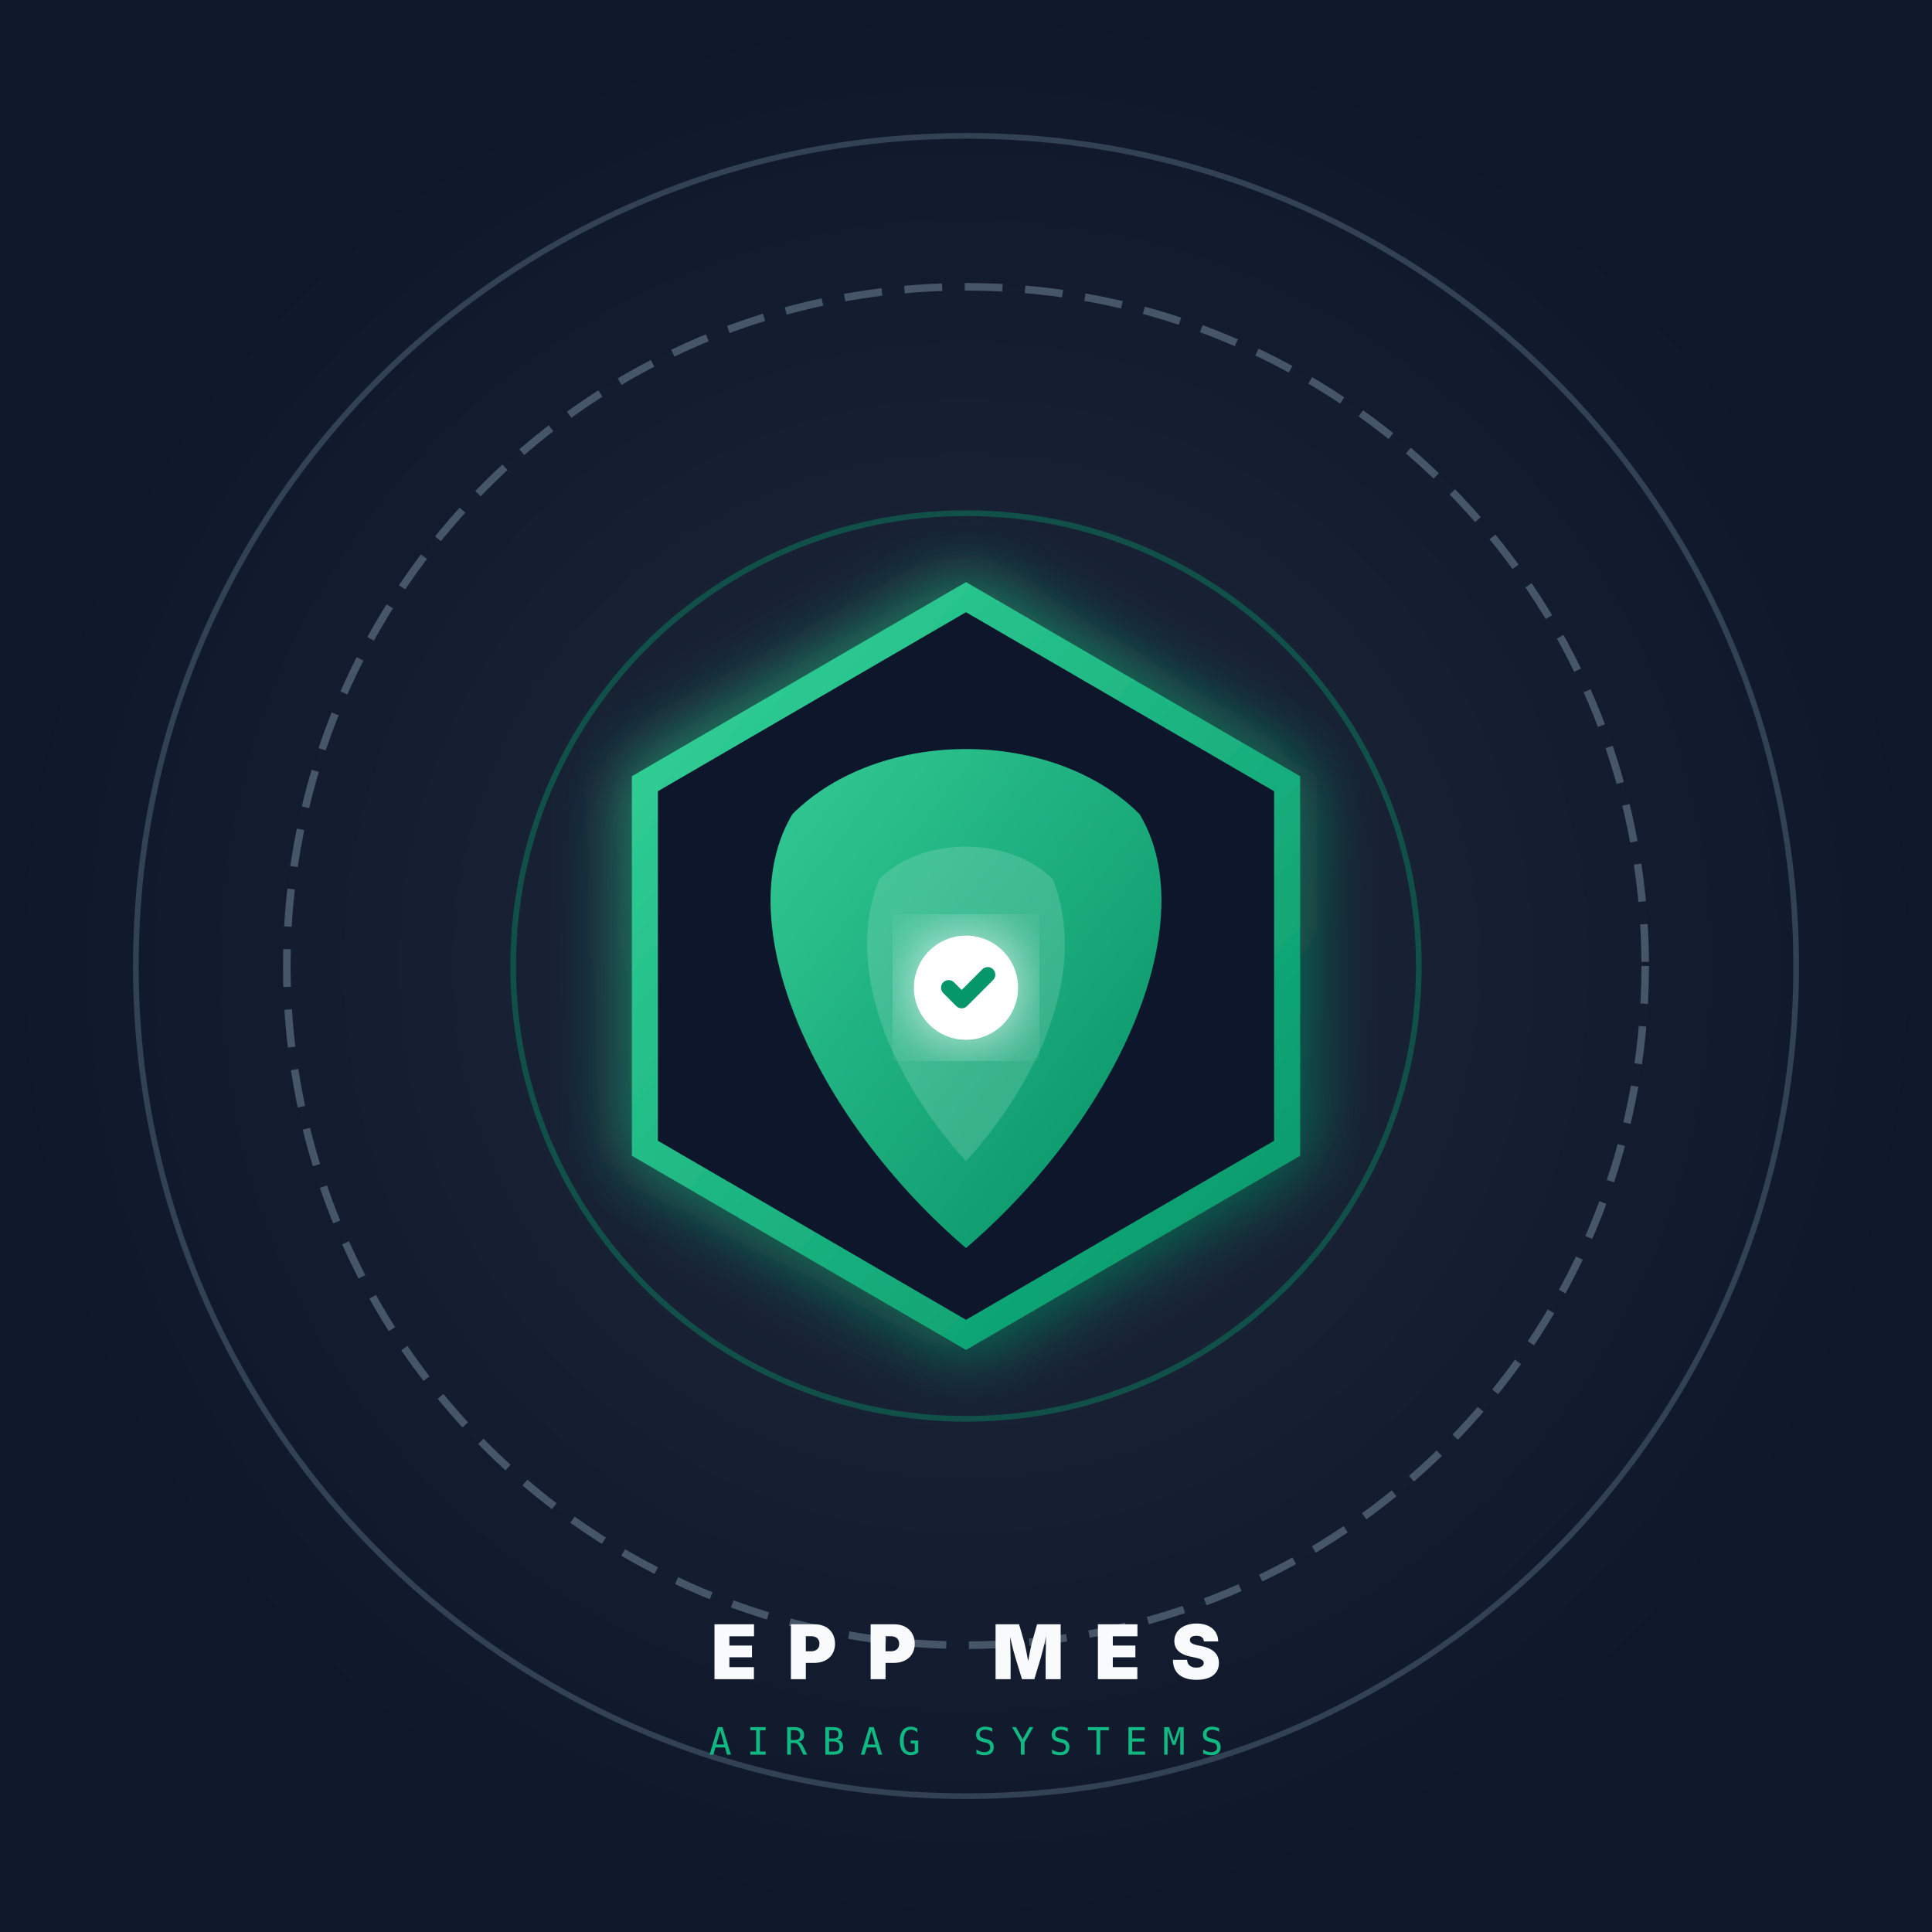
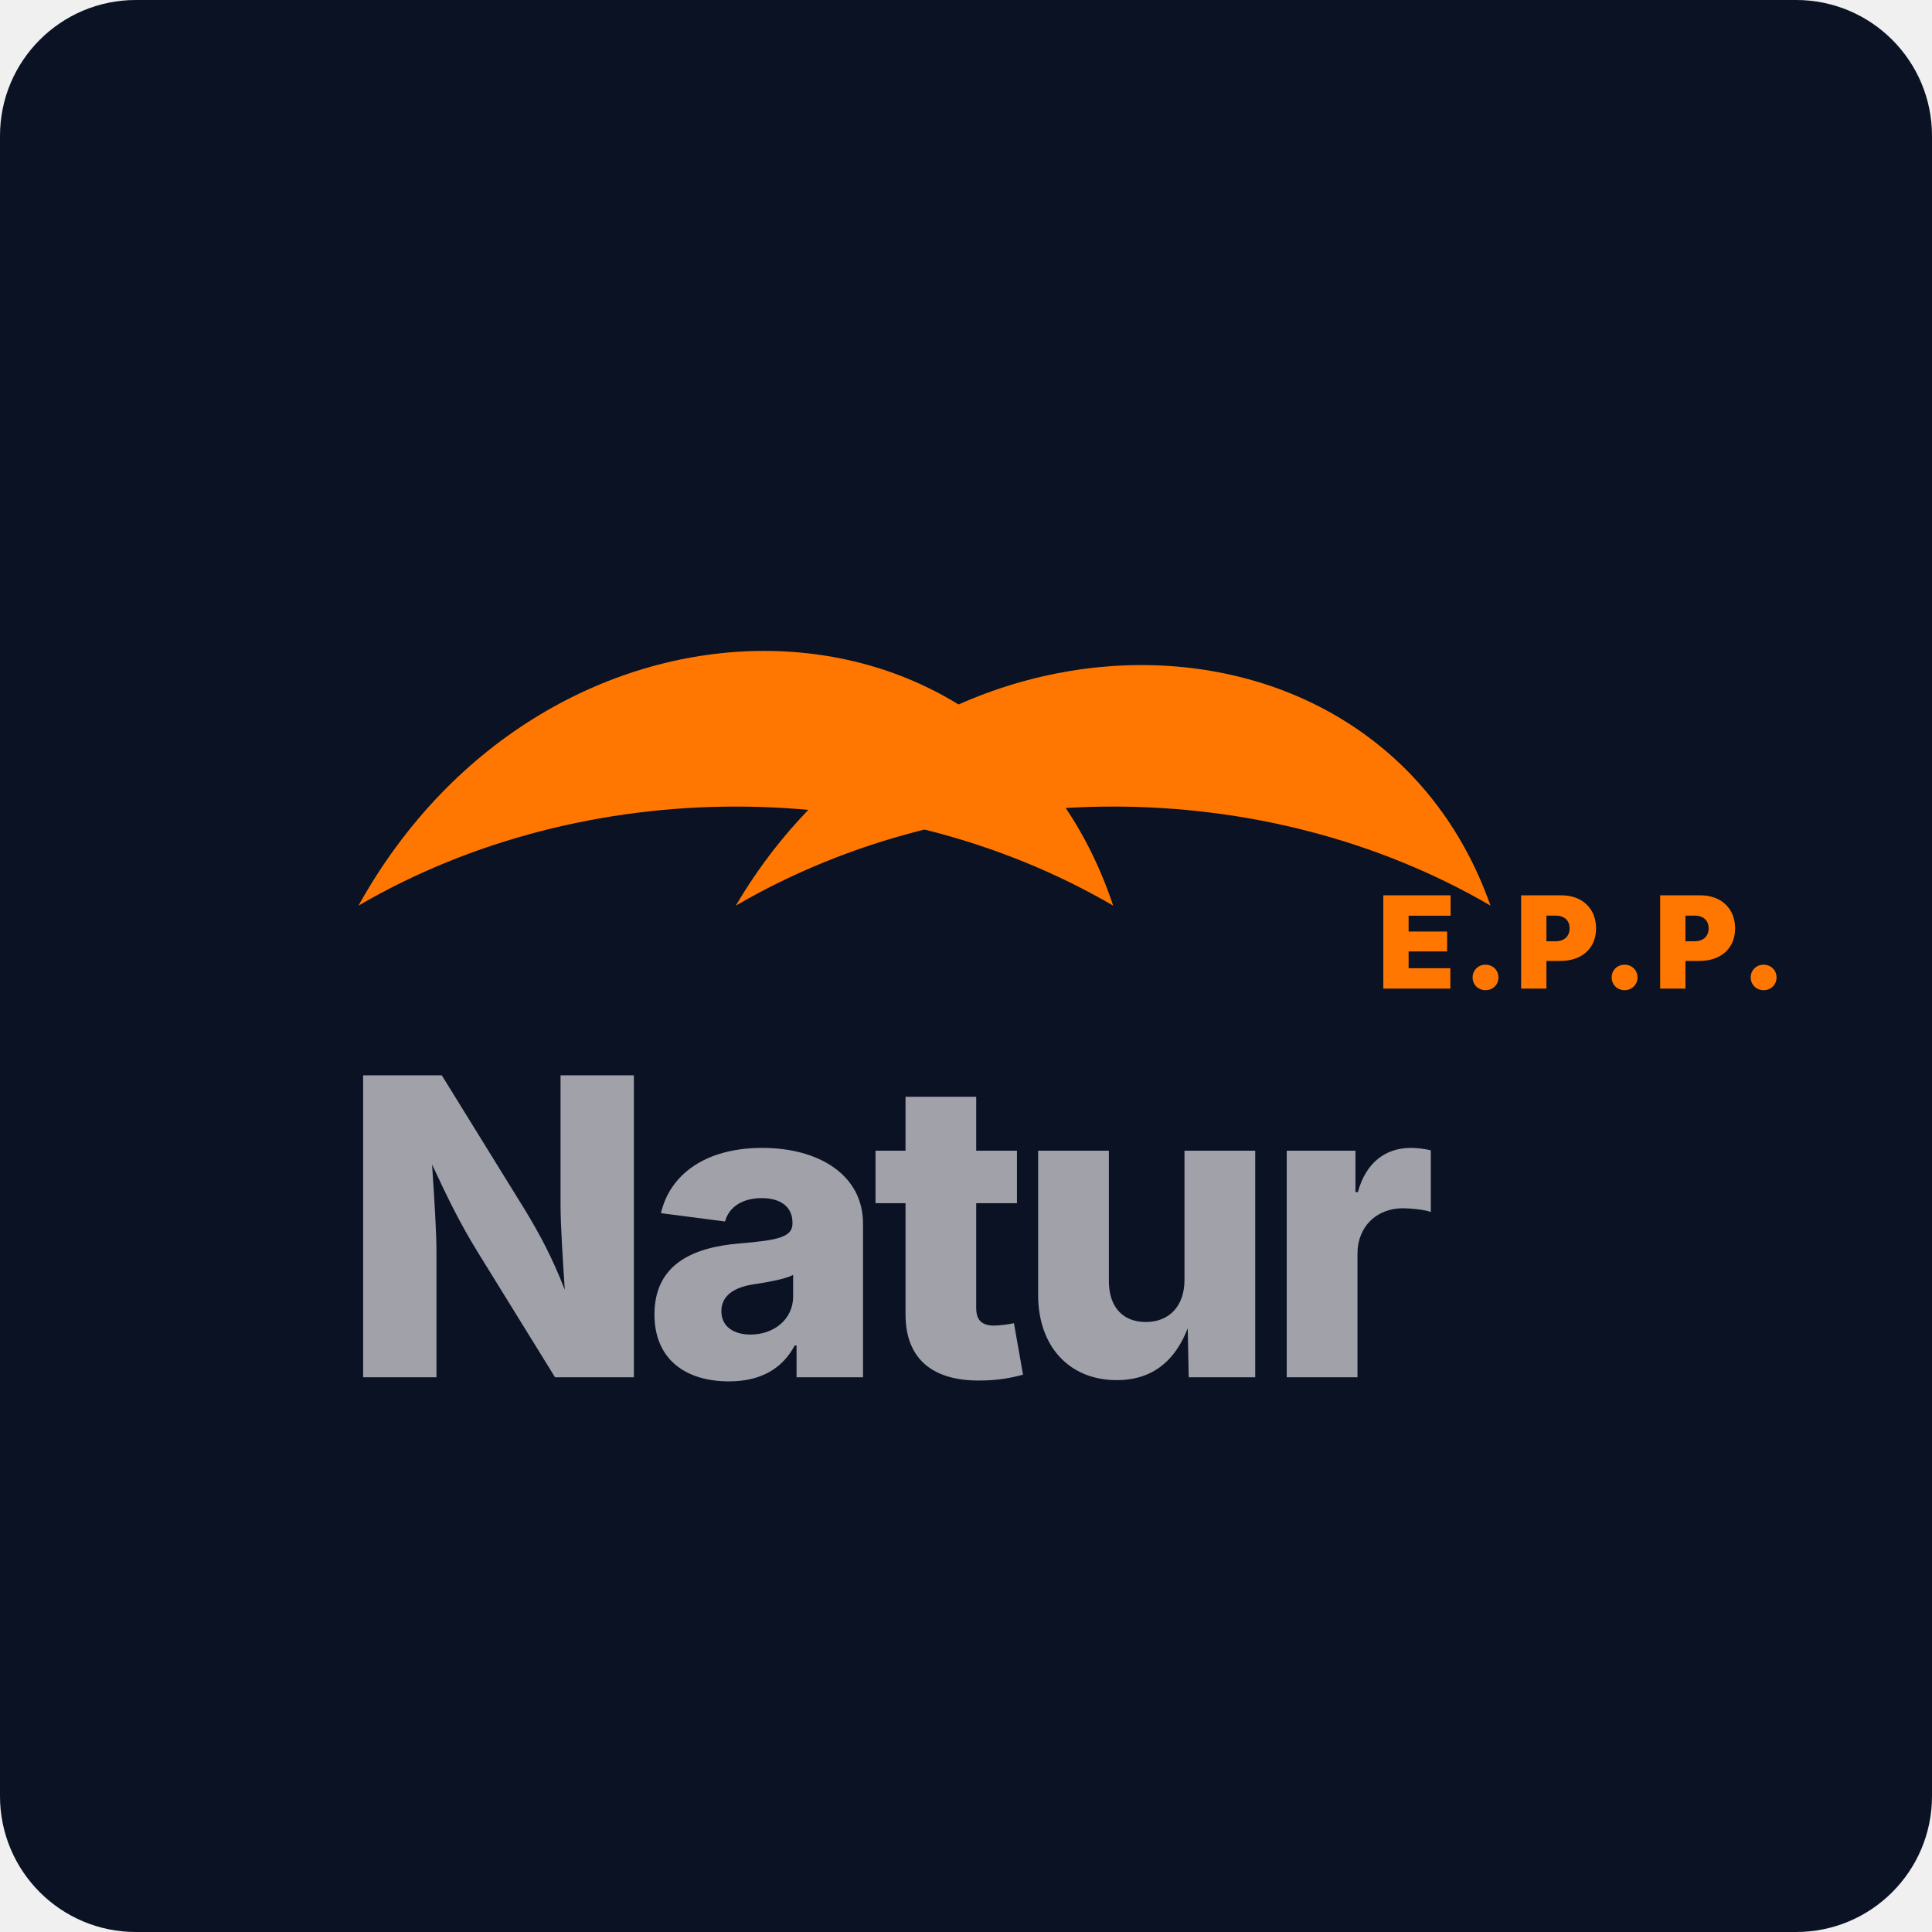
- <svg xmlns="http://www.w3.org/2000/svg" viewBox="0 0 512 512" width="500" height="500">
-   <defs>
-     <radialGradient id="bgGrad" cx="50%" cy="50%" r="50%">
-       <stop offset="0%" stop-color="#1e293b" />
-       <stop offset="100%" stop-color="#0f172a" />
-     </radialGradient>
-     <linearGradient id="emeraldGrad" x1="0%" y1="0%" x2="100%" y2="100%">
-       <stop offset="0%" stop-color="#34d399" />
-       <stop offset="100%" stop-color="#059669" />
-     </linearGradient>
-     <filter id="glow" x="-20%" y="-20%" width="140%" height="140%">
-       <feGaussianBlur stdDeviation="8" result="blur" />
-       <feMerge>
-         <feMergeNode in="blur" />
-         <feMergeNode in="SourceGraphic" />
-       </feMerge>
-     </filter>
-   </defs>
-   <rect width="100%" height="100%" fill="url(#bgGrad)" />
-   <circle cx="256" cy="256" r="220" stroke="#334155" stroke-width="1.5" fill="none" stroke-linecap="round" />
-   <circle cx="256" cy="256" r="180" stroke="#475569" stroke-width="2" stroke-dasharray="10 6" fill="none" />
-   <circle cx="256" cy="256" r="120" stroke="#059669" stroke-width="1.5" fill="none" opacity="0.4" />
-   <g transform="translate(256, 256) scale(1.15)">
-     <polygon points="0,-85 74,-42 74,42 0,85 -74,42 -74,-42" stroke="url(#emeraldGrad)" stroke-width="6" fill="#0f172a" filter="url(#glow)" />
-     <path d="M-40,-35 C-20,-55 20,-55 40,-35 C55,-10 35,35 0,65 C-35,35 -55,-10 -40,-35 Z" fill="url(#emeraldGrad)" opacity="0.95" />
-     <path d="M-20,-20 C-10,-30 10,-30 20,-20 C28,0 18,25 0,45 C-18,25 -28,0 -20,-20 Z" fill="#ffffff" opacity="0.15" />
-     <circle cx="0" cy="5" r="12" fill="#ffffff" filter="url(#glow)" />
-     <path d="M-4,5 L-1,8 L5,2" stroke="#059669" stroke-width="3.5" fill="none" stroke-linecap="round" stroke-linejoin="round" />
+ <svg xmlns="http://www.w3.org/2000/svg" viewBox="0 0 512 512" width="192" height="192">
+   <rect width="100%" height="100%" fill="#0a1224" rx="36" />
+   <g transform="translate(15, 60)">
+     <path d="M 80 180 C 130 90, 250 90, 280 180 C 220 145, 140 145, 80 180 Z" fill="#FF7700" />
+     <path d="M 180 180 C 230 95, 350 95, 380 180 C 320 145, 240 145, 180 180 Z" fill="#FF7700" />
+     <text x="350" y="202" font-family="'Inter', -apple-system, sans-serif" font-weight="900" font-size="34" fill="#FF7700" letter-spacing="1.5">E.P.P.</text>
+     <text x="75" y="305" font-family="'Inter', -apple-system, sans-serif" font-weight="800" font-size="110" fill="#a1a1aa" letter-spacing="-4">Natur</text>
  </g>
-   <text x="256" y="445" font-family="'Inter', sans-serif" font-weight="900" font-size="20" fill="#f8fafc" letter-spacing="8" text-anchor="middle">EPP MES</text>
-   <text x="256" y="465" font-family="'JetBrains Mono', monospace" font-weight="500" font-size="10" fill="#10b981" letter-spacing="4" text-anchor="middle">AIRBAG SYSTEMS</text>
</svg>
